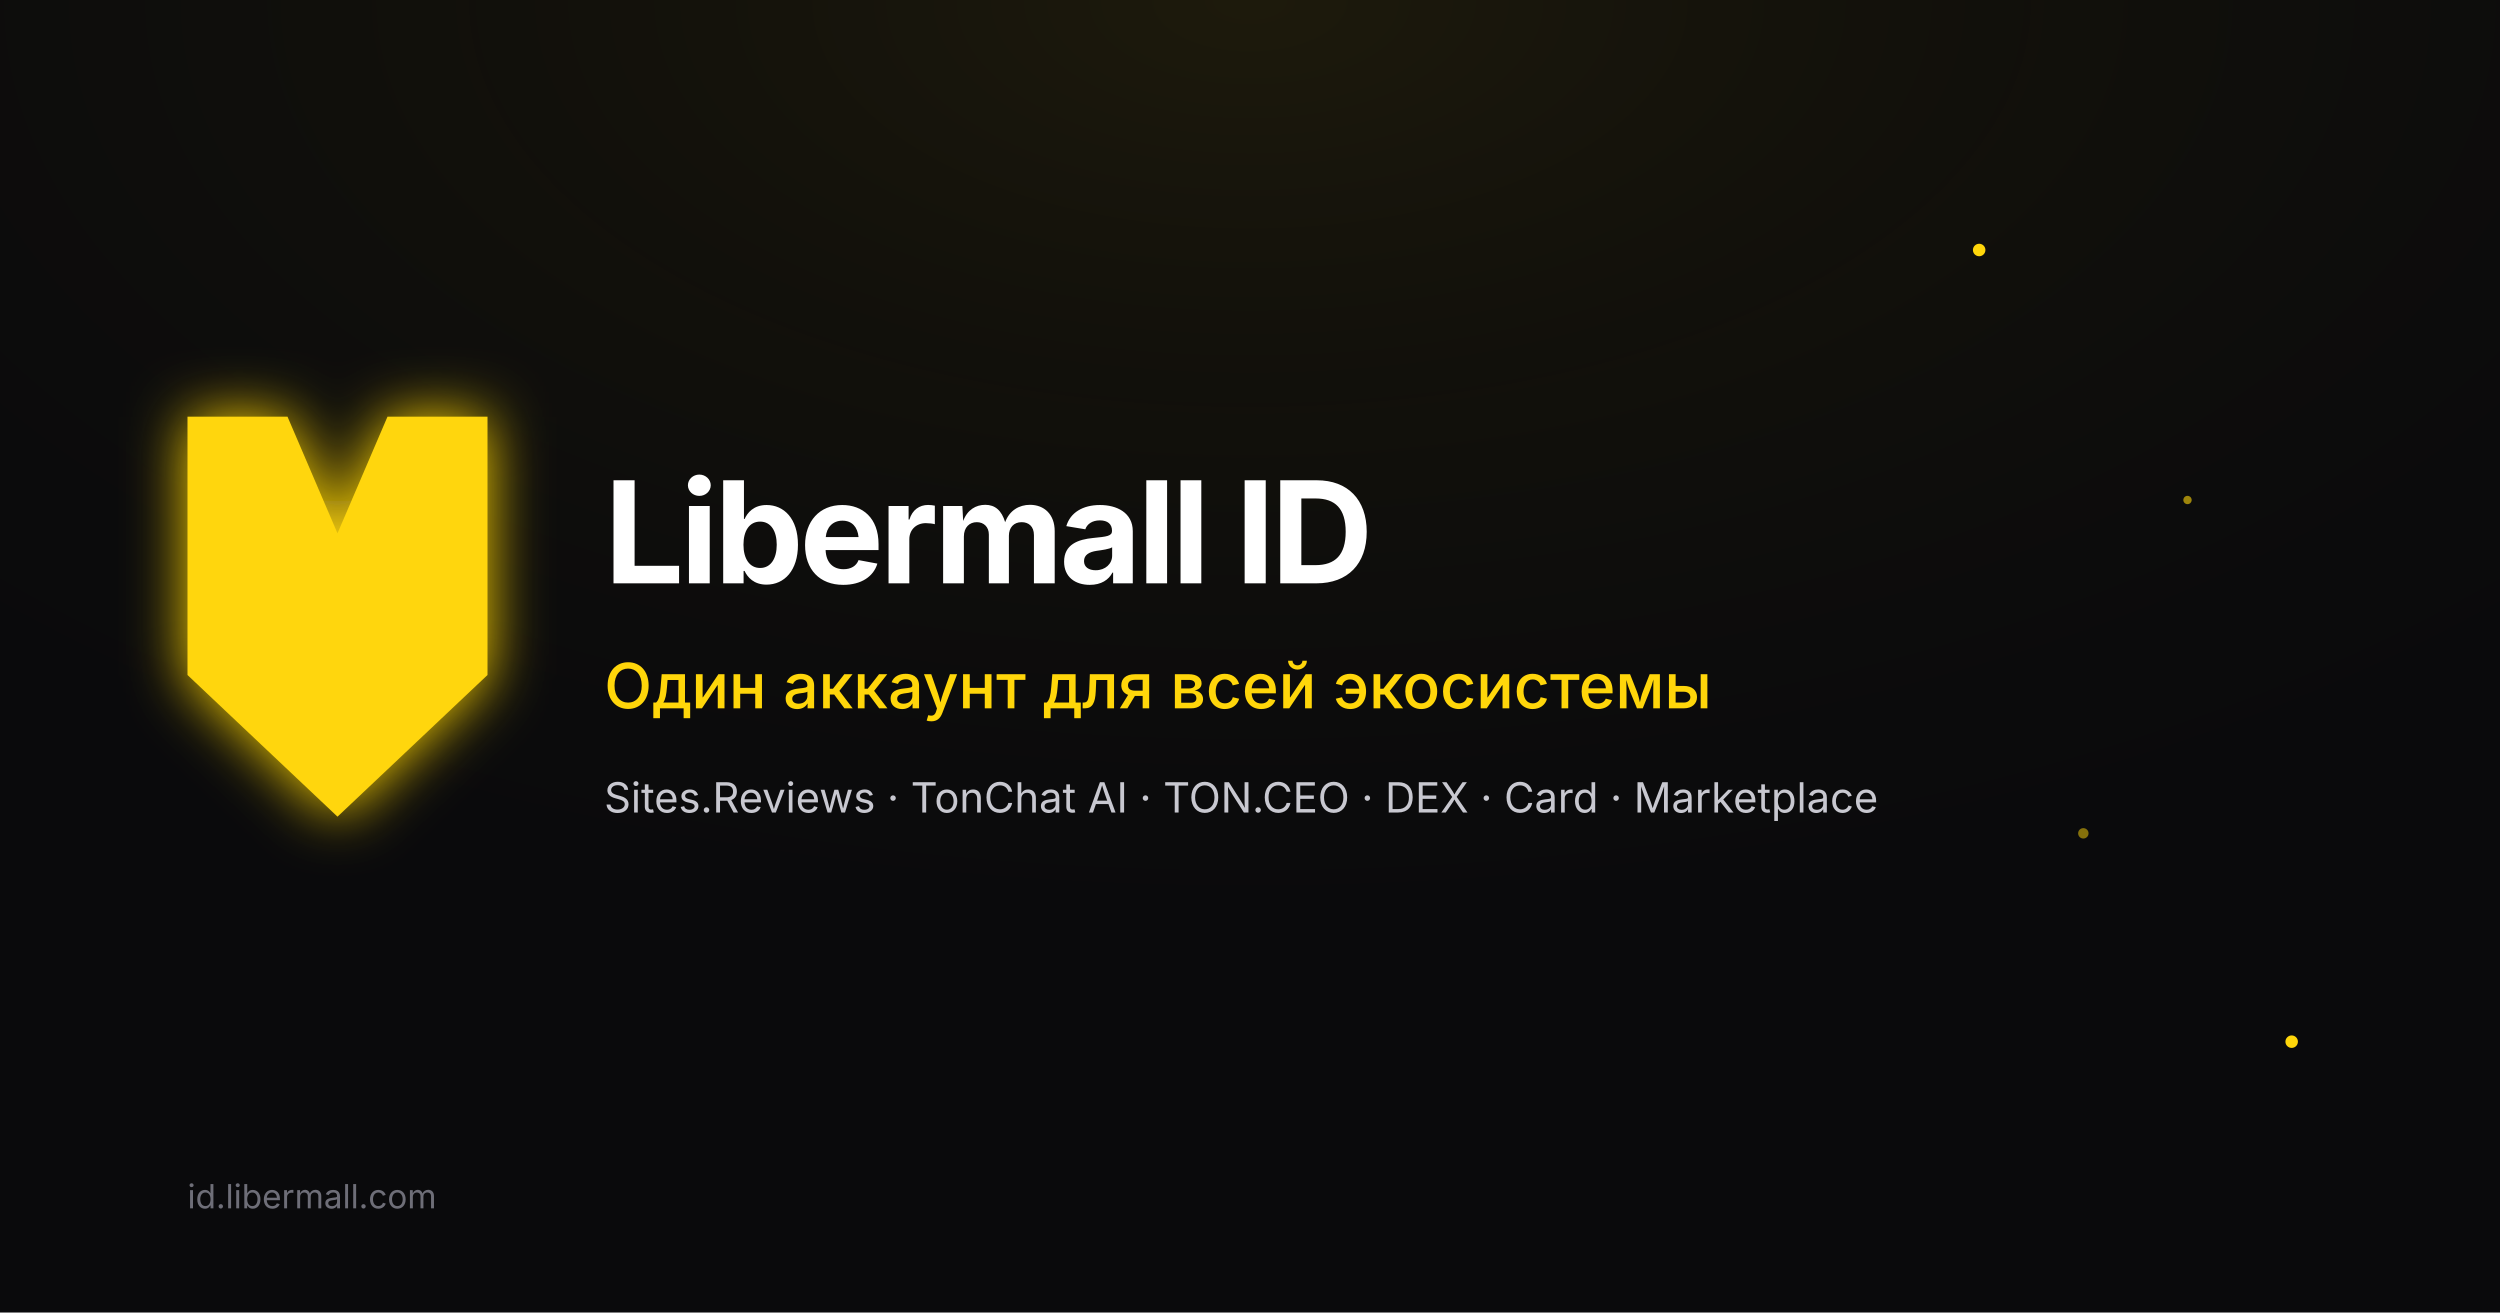
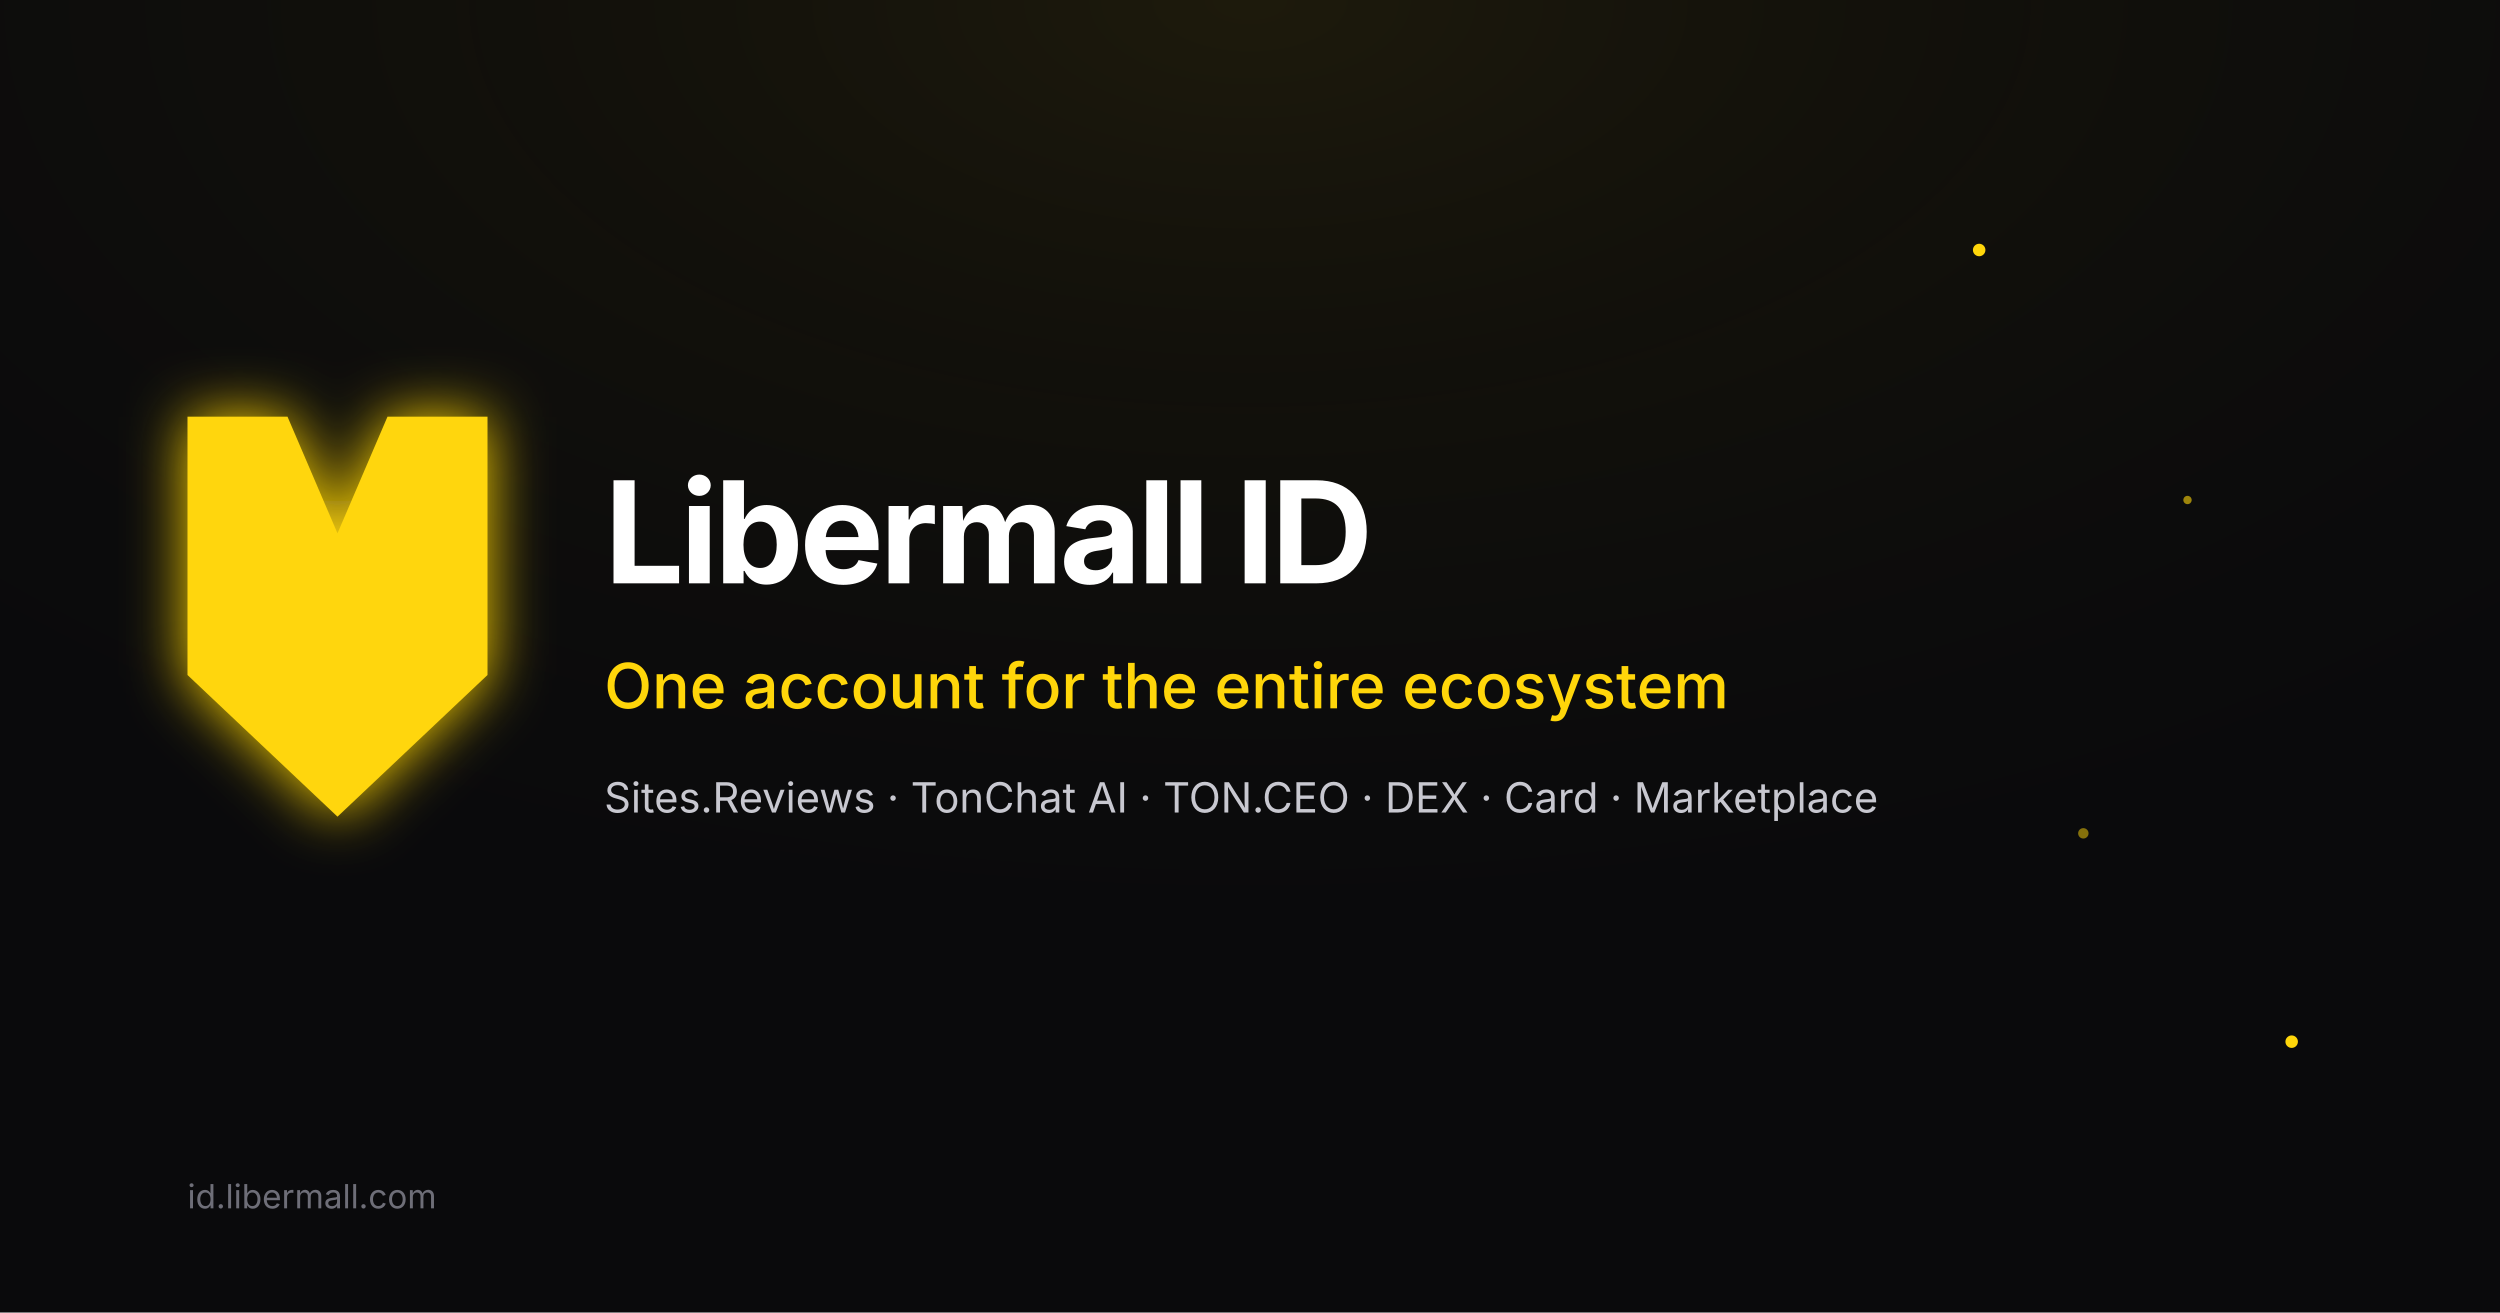
<svg xmlns="http://www.w3.org/2000/svg" viewBox="0 0 1200 630" width="1200" height="630">
  <defs>
    <radialGradient id="bg" cx="50%" cy="0%" r="80%">
      <stop offset="0%" stop-color="rgba(255,214,10,0.08)" />
      <stop offset="100%" stop-color="rgba(0,0,0,0)" />
    </radialGradient>
    <filter id="big-glow" x="-50%" y="-50%" width="200%" height="200%">
      <feGaussianBlur stdDeviation="14" result="blur" />
      <feMerge>
        <feMergeNode in="blur" />
        <feMergeNode in="SourceGraphic" />
      </feMerge>
    </filter>
  </defs>
  <rect width="1200" height="630" fill="#0A0A0C" />
  <rect width="1200" height="630" fill="url(#bg)" />
  <g transform="translate(90, 200)">
    <path d="M 0 0 L 48 0 L 72 56 L 96 0 L 144 0 L 144 124 L 72 192 L 0 124 Z" fill="#FFD60A" filter="url(#big-glow)" />
  </g>
  <text x="290" y="280" font-family="Inter, system-ui, sans-serif" font-size="68" font-weight="700" fill="#FFFFFF" letter-spacing="-2">Libermall ID</text>
-   <text x="290" y="340" font-family="Inter, system-ui, sans-serif" font-size="30" font-weight="500" fill="#FFD60A">Один аккаунт для всей экосистемы</text>
+   <text x="290" y="340" font-family="Inter, system-ui, sans-serif" font-size="30" font-weight="500" fill="#FFD60A">One account for the entire ecosystem</text>
  <text x="290" y="390" font-family="Inter, system-ui, sans-serif" font-size="20" fill="#C8C8D0">Sites.Reviews · TonChat AI · TON.CEO · DEX · Card · Marketplace</text>
  <text x="90" y="580" font-family="Inter, system-ui, sans-serif" font-size="16" fill="#6E6E78">id.libermall.com</text>
  <circle cx="950" cy="120" r="3" fill="#FFD60A" />
  <circle cx="1050" cy="240" r="2" fill="#FFD60A" opacity="0.6" />
  <circle cx="1000" cy="400" r="2.5" fill="#FFD60A" opacity="0.5" />
  <circle cx="1100" cy="500" r="3" fill="#FFD60A" />
</svg>
